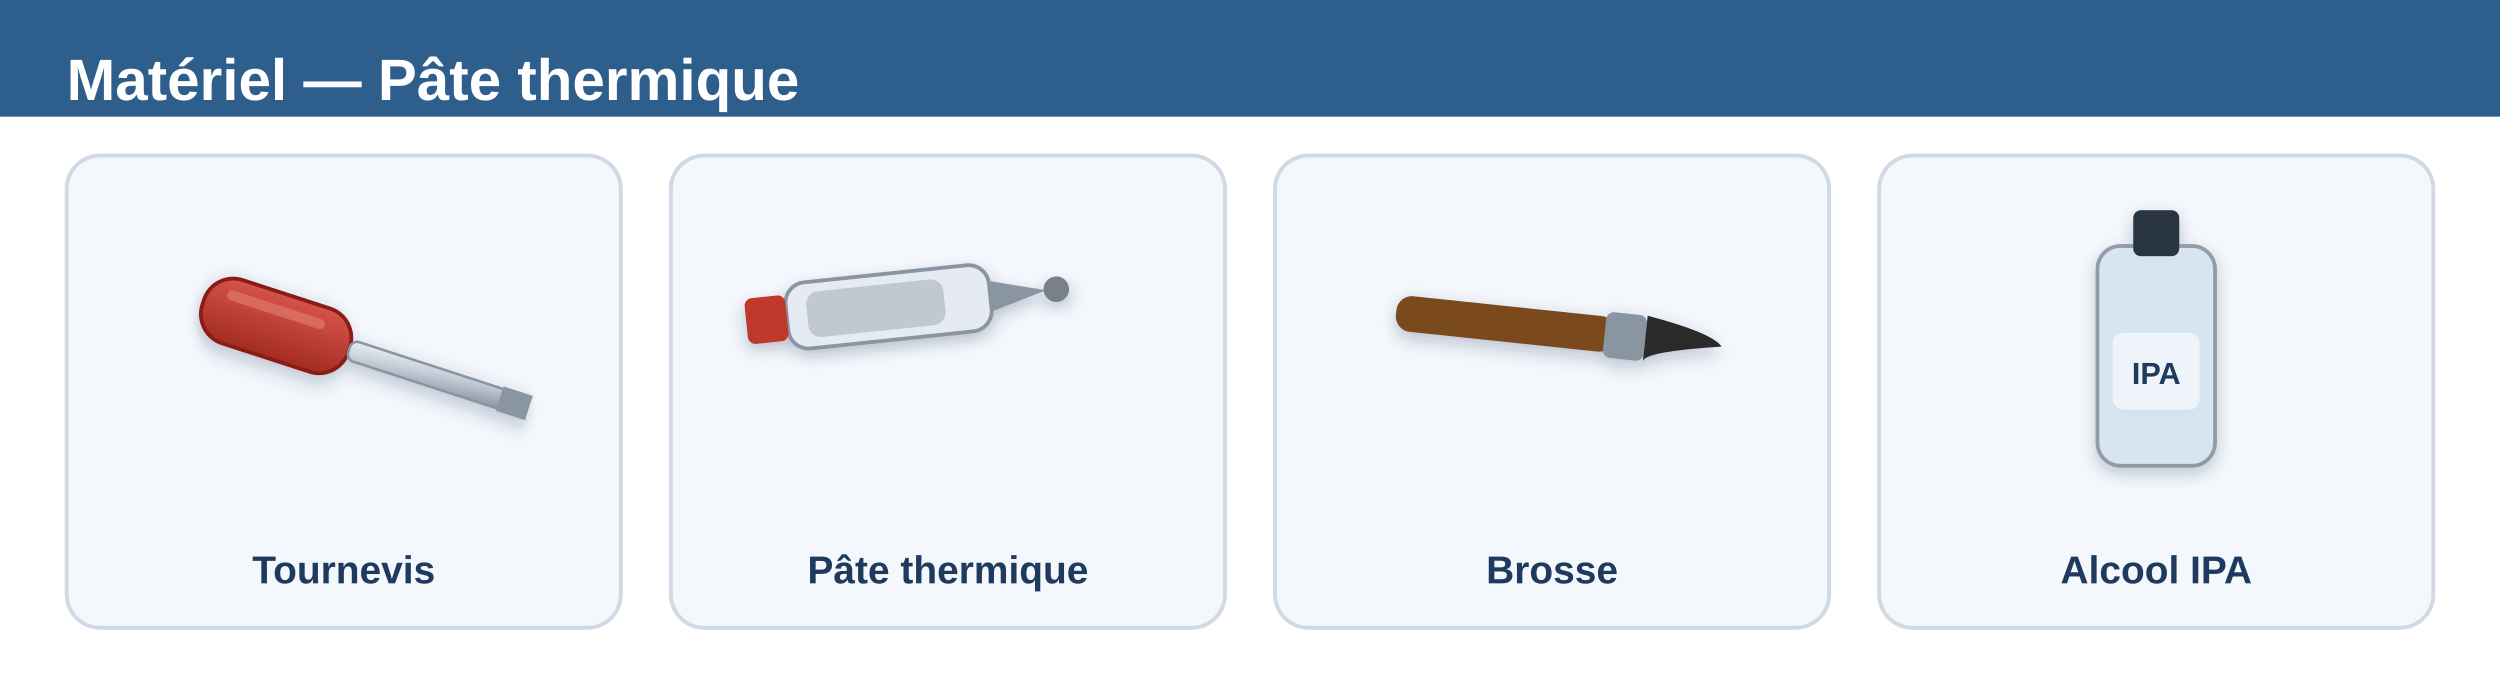
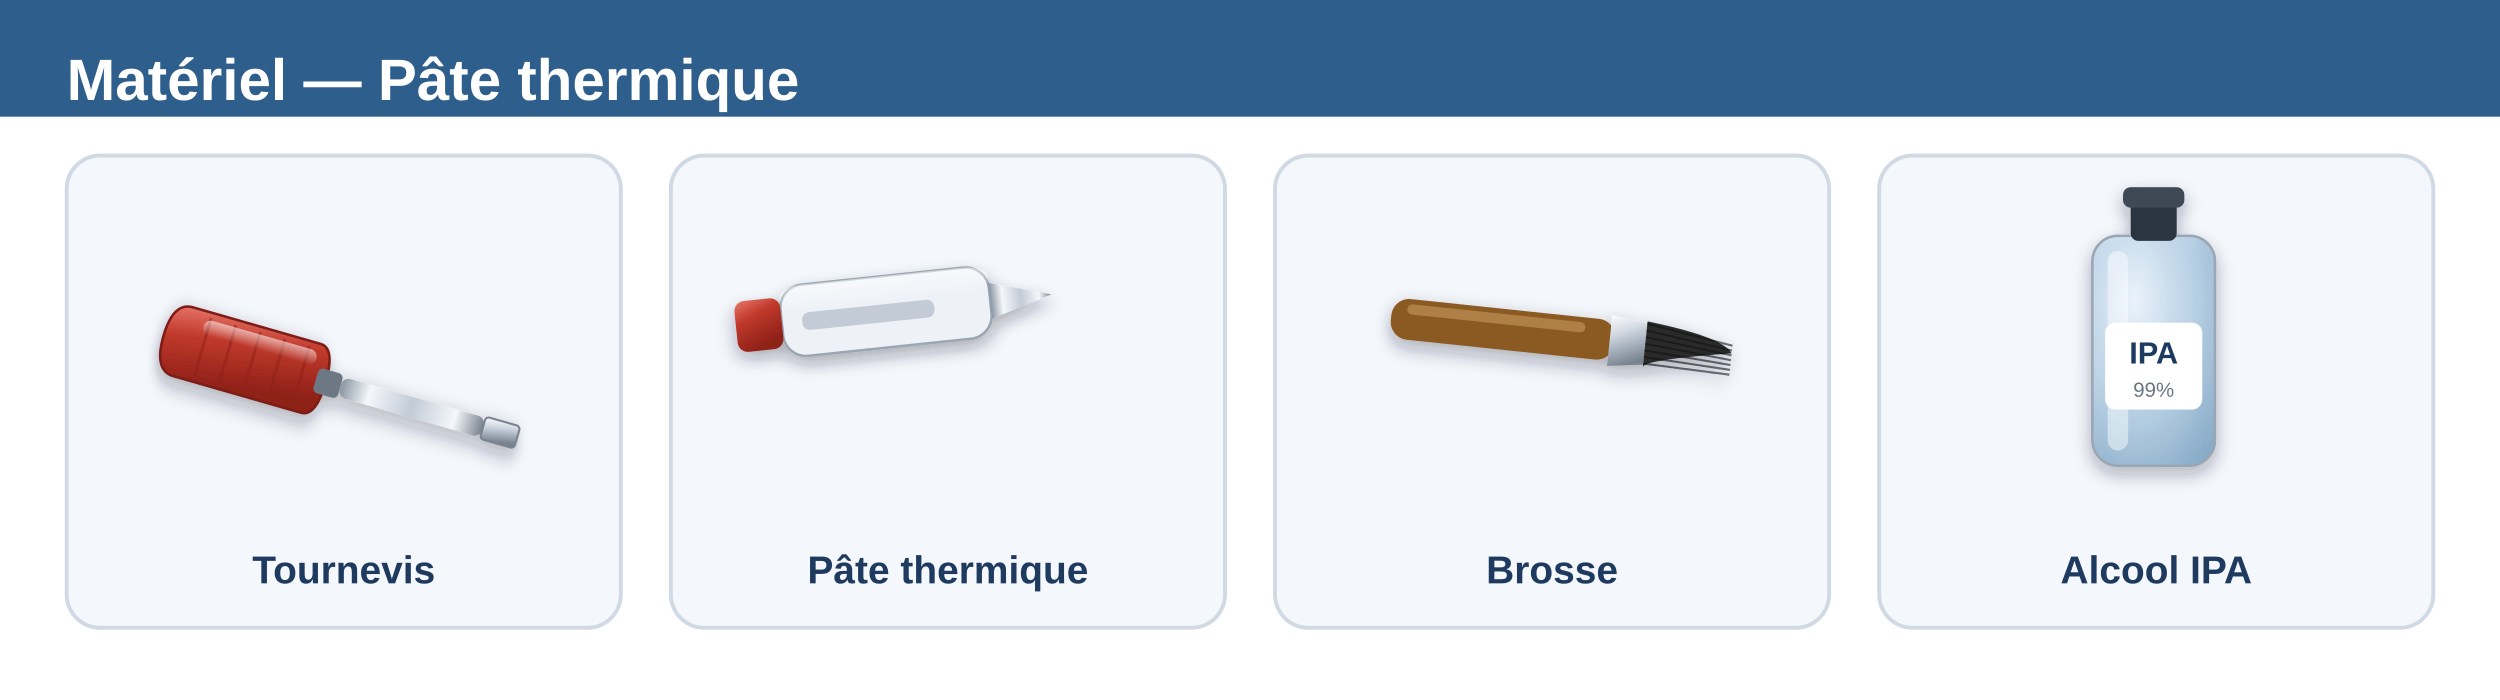
<svg xmlns="http://www.w3.org/2000/svg" viewBox="0 0 900 252" width="900" height="252" font-family="Helvetica Neue, Arial, sans-serif">
  <defs>
-     <linearGradient id="mtl" x1="0" y1="0" x2="1" y2="1">
-       <stop offset="0" stop-color="#EDF1F6" />
-       <stop offset="0.5" stop-color="#BFC8D3" />
-       <stop offset="1" stop-color="#8A95A2" />
+     <linearGradient id="mtl" x1="0" y1="0" x2="0.3" y2="1">
+       <stop offset="0" stop-color="#FBFCFE" />
+       <stop offset="0.35" stop-color="#D4DBE3" />
+       <stop offset="0.62" stop-color="#AEB8C4" />
+       <stop offset="1" stop-color="#79838F" />
    </linearGradient>
-     <linearGradient id="mtlV" x1="0" y1="0" x2="0" y2="1">
-       <stop offset="0" stop-color="#EDF1F6" />
-       <stop offset="1" stop-color="#5A6470" />
+     <linearGradient id="mtlV" x1="0" y1="0" x2="1" y2="0">
+       <stop offset="0" stop-color="#8A95A2" />
+       <stop offset="0.2" stop-color="#F4F7FB" />
+       <stop offset="0.5" stop-color="#C2CBD6" />
+       <stop offset="0.8" stop-color="#F4F7FB" />
+       <stop offset="1" stop-color="#79838F" />
    </linearGradient>
-     <linearGradient id="red" x1="0" y1="0" x2="0" y2="1">
-       <stop offset="0" stop-color="#D65449" />
-       <stop offset="1" stop-color="#A32B21" />
+     <radialGradient id="mtlR" cx="0.35" cy="0.3" r="0.8">
+       <stop offset="0" stop-color="#FBFCFE" />
+       <stop offset="0.55" stop-color="#C2CBD6" />
+       <stop offset="1" stop-color="#6E7884" />
+     </radialGradient>
+     <linearGradient id="red" x1="0" y1="0" x2="0.4" y2="1">
+       <stop offset="0" stop-color="#E8776B" />
+       <stop offset="0.4" stop-color="#C0392B" />
+       <stop offset="1" stop-color="#8E2018" />
    </linearGradient>
-     <linearGradient id="blu" x1="0" y1="0" x2="0" y2="1">
-       <stop offset="0" stop-color="#5E9BD1" />
-       <stop offset="1" stop-color="#2C6AA0" />
+     <radialGradient id="redR" cx="0.35" cy="0.3" r="0.8">
+       <stop offset="0" stop-color="#E8776B" />
+       <stop offset="0.6" stop-color="#BE3527" />
+       <stop offset="1" stop-color="#7E1c14" />
+     </radialGradient>
+     <linearGradient id="blu" x1="0" y1="0" x2="0.4" y2="1">
+       <stop offset="0" stop-color="#7FB6E4" />
+       <stop offset="0.45" stop-color="#3E86C4" />
+       <stop offset="1" stop-color="#245586" />
    </linearGradient>
-     <filter id="ds" x="-30%" y="-30%" width="160%" height="160%">
-       <feDropShadow dx="0" dy="2.5" stdDeviation="3" flood-color="#1F3A5F" flood-opacity="0.28" />
+     <linearGradient id="blk" x1="0" y1="0" x2="0.3" y2="1">
+       <stop offset="0" stop-color="#3c4855" />
+       <stop offset="0.5" stop-color="#232d38" />
+       <stop offset="1" stop-color="#121820" />
+     </linearGradient>
+     <linearGradient id="gold" x1="0" y1="0" x2="0" y2="1">
+       <stop offset="0" stop-color="#F4CE6A" />
+       <stop offset="1" stop-color="#C79433" />
+     </linearGradient>
+     <radialGradient id="glass" cx="0.35" cy="0.28" r="0.9">
+       <stop offset="0" stop-color="#EAF3FB" />
+       <stop offset="0.5" stop-color="#B9D3E8" stop-opacity="0.85" />
+       <stop offset="1" stop-color="#7FA6C4" stop-opacity="0.9" />
+     </radialGradient>
+     <linearGradient id="hl" x1="0" y1="0" x2="0" y2="1">
+       <stop offset="0" stop-color="#ffffff" stop-opacity="0.55" />
+       <stop offset="1" stop-color="#ffffff" stop-opacity="0" />
+     </linearGradient>
+     <filter id="ds" x="-40%" y="-40%" width="180%" height="180%">
+       <feDropShadow dx="0" dy="3" stdDeviation="3.4" flood-color="#16233a" flood-opacity="0.34" />
    </filter>
  </defs>
  <rect x="0" y="0" width="900" height="252" fill="#FFFFFF" />
  <rect x="0" y="0" width="900" height="42" fill="#2E5E8C" />
  <text x="24" y="36" font-size="21" font-weight="800" fill="#fff">Matériel — Pâte thermique</text>
  <rect x="24" y="56" width="199.5" height="170" rx="12" fill="#F4F7FB" stroke="#D0D9E4" stroke-width="1.4" />
  <g transform="translate(54.75 72) scale(0.92)">
-     <g filter="url(#ds)" transform="translate(20 40) rotate(18)">
-       <rect x="0" y="-13" width="60" height="26" rx="12" fill="url(#red)" stroke="#8a1f18" stroke-width="1.5" />
-       <rect x="8" y="-8" width="40" height="4" rx="2" fill="#e58174" opacity="0.6" />
-       <rect x="60" y="-4" width="64" height="8" rx="3" fill="url(#mtl)" stroke="#8A95A2" />
-       <rect x="122" y="-5" width="12" height="10" fill="#8A95A2" />
+     <g filter="url(#ds)" transform="translate(16 42) rotate(16)">
+       <path d="M0 0 q-8 0 -8 14 q0 14 8 14 l52 0 q6 0 6 -14 q0 -14 -6 -14 z" fill="url(#red)" stroke="#7e1c14" stroke-width="1" />
+       <g stroke="#8E2018" stroke-width="1.2" opacity="0.5">
+         <line x1="8" y1="2" x2="8" y2="26" />
+         <line x1="18" y1="2" x2="18" y2="26" />
+         <line x1="28" y1="2" x2="28" y2="26" />
+         <line x1="38" y1="2" x2="38" y2="26" />
+         <line x1="48" y1="2" x2="48" y2="26" />
+       </g>
+       <rect x="6" y="3" width="46" height="6" rx="3" fill="url(#hl)" />
+       <rect x="54" y="9" width="10" height="10" rx="2" fill="#6E7884" />
+       <rect x="64" y="10" width="58" height="8" rx="3" fill="url(#mtlV)" />
+       <rect x="122" y="9.5" width="14" height="9" rx="1.5" fill="url(#mtl)" stroke="#79838F" stroke-width="0.8" />
    </g>
  </g>
  <text x="123.75" y="210" font-size="14" font-weight="700" fill="#1F3A5F" text-anchor="middle">Tournevis</text>
  <rect x="241.5" y="56" width="199.5" height="170" rx="12" fill="#F4F7FB" stroke="#D0D9E4" stroke-width="1.4" />
  <g transform="translate(272.25 72) scale(0.92)">
-     <g filter="url(#ds)" transform="translate(12 46) rotate(-6)">
-       <rect x="0" y="-13" width="80" height="26" rx="8" fill="#e6ebf1" stroke="#8A95A2" stroke-width="1.5" />
-       <rect x="8" y="-9" width="54" height="18" rx="5" fill="#9aa6b3" opacity="0.5" />
-       <path d="M80 -6 l22 6 l-22 6 Z" fill="#8A95A2" />
-       <rect x="-16" y="-9" width="16" height="18" rx="3" fill="#C0392B" />
-       <circle cx="106" cy="0" r="5" fill="#7a8088" />
+     <g filter="url(#ds)" transform="translate(10 48) rotate(-6)">
+       <rect x="0" y="-14" width="82" height="28" rx="9" fill="#eef2f7" stroke="#9aa6b3" stroke-width="1" />
+       <rect x="0" y="-14" width="82" height="10" rx="9" fill="url(#hl)" />
+       <rect x="8" y="-3" width="52" height="7" rx="3" fill="#c3ccd6" />
+       <path d="M82 -7 l24 7 l-24 7 z" fill="url(#mtlV)" />
+       <ellipse cx="112" cy="0" r="5" fill="#8A95A2" />
+       <ellipse cx="112" cy="0" rx="5" ry="5" fill="none" />
+       <rect x="-18" y="-10" width="18" height="20" rx="4" fill="url(#red)" />
    </g>
  </g>
  <text x="341.25" y="210" font-size="14" font-weight="700" fill="#1F3A5F" text-anchor="middle">Pâte thermique</text>
  <rect x="459" y="56" width="199.5" height="170" rx="12" fill="#F4F7FB" stroke="#D0D9E4" stroke-width="1.4" />
  <g transform="translate(489.75 72) scale(0.92)">
-     <g filter="url(#ds)" transform="translate(14 44) rotate(6)">
-       <rect x="0" y="-7" width="86" height="14" rx="6" fill="#7a4a1c" />
-       <rect x="82" y="-9" width="16" height="18" rx="3" fill="#8A95A2" />
-       <path d="M98 -9 q26 4 30 9 q-30 5 -30 9 Z" fill="#2b2b2b" />
+     <g filter="url(#ds)" transform="translate(12 46) rotate(6)">
+       <rect x="0" y="-8" width="88" height="16" rx="7" fill="#8a5a24" />
+       <rect x="6" y="-6" width="70" height="4" rx="2" fill="#c89a5a" opacity="0.6" />
+       <path d="M86 -10 l14 2 v16 l-14 2 z" fill="url(#mtl)" />
+       <path d="M100 -9 q30 3 34 9 q-34 6 -34 9 z" fill="#2b2b2b" />
+       <g stroke="#111" stroke-width="0.8" opacity="0.6">
+         <line x1="100" y1="-8" x2="134" y2="-3" />
+         <line x1="100" y1="-5.4" x2="134" y2="-1.1" />
+         <line x1="100" y1="-2.8" x2="134" y2="0.8" />
+         <line x1="100" y1="-0.2" x2="134" y2="2.7" />
+         <line x1="100" y1="2.4" x2="134" y2="4.6" />
+         <line x1="100" y1="5" x2="134" y2="6.5" />
+         <line x1="100" y1="7.6" x2="134" y2="8.4" />
+       </g>
    </g>
  </g>
  <text x="558.75" y="210" font-size="14" font-weight="700" fill="#1F3A5F" text-anchor="middle">Brosse</text>
  <rect x="676.5" y="56" width="199.5" height="170" rx="12" fill="#F4F7FB" stroke="#D0D9E4" stroke-width="1.4" />
  <g transform="translate(707.25 72) scale(0.92)">
-     <g filter="url(#ds)" transform="translate(52 18)">
-       <rect x="0" y="0" width="46" height="86" rx="9" fill="#d7e6f2" opacity="0.9" stroke="#8A95A2" stroke-width="1.5" />
-       <rect x="14" y="-14" width="18" height="18" rx="3" fill="#2b3542" />
-       <rect x="6" y="34" width="34" height="30" rx="4" fill="#eef4fa" />
-       <text x="23" y="54" font-size="12" fill="#1F3A5F" text-anchor="middle" font-weight="800">IPA</text>
+     <g filter="url(#ds)" transform="translate(50 14)">
+       <rect x="0" y="0" width="48" height="90" rx="10" fill="url(#glass)" stroke="#9aa6b3" stroke-width="1" />
+       <rect x="6" y="6" width="8" height="78" rx="4" fill="#ffffff" opacity="0.45" />
+       <rect x="15" y="-14" width="18" height="16" rx="3" fill="#2b3542" />
+       <rect x="12" y="-19" width="24" height="8" rx="3" fill="#3c4855" />
+       <rect x="5" y="34" width="38" height="34" rx="4" fill="#ffffff" />
+       <text x="24" y="50" font-size="12" fill="#1F3A5F" text-anchor="middle" font-weight="800">IPA</text>
+       <text x="24" y="63" font-size="8" fill="#6B7684" text-anchor="middle">99%</text>
    </g>
  </g>
  <text x="776.25" y="210" font-size="14" font-weight="700" fill="#1F3A5F" text-anchor="middle">Alcool IPA</text>
</svg>
